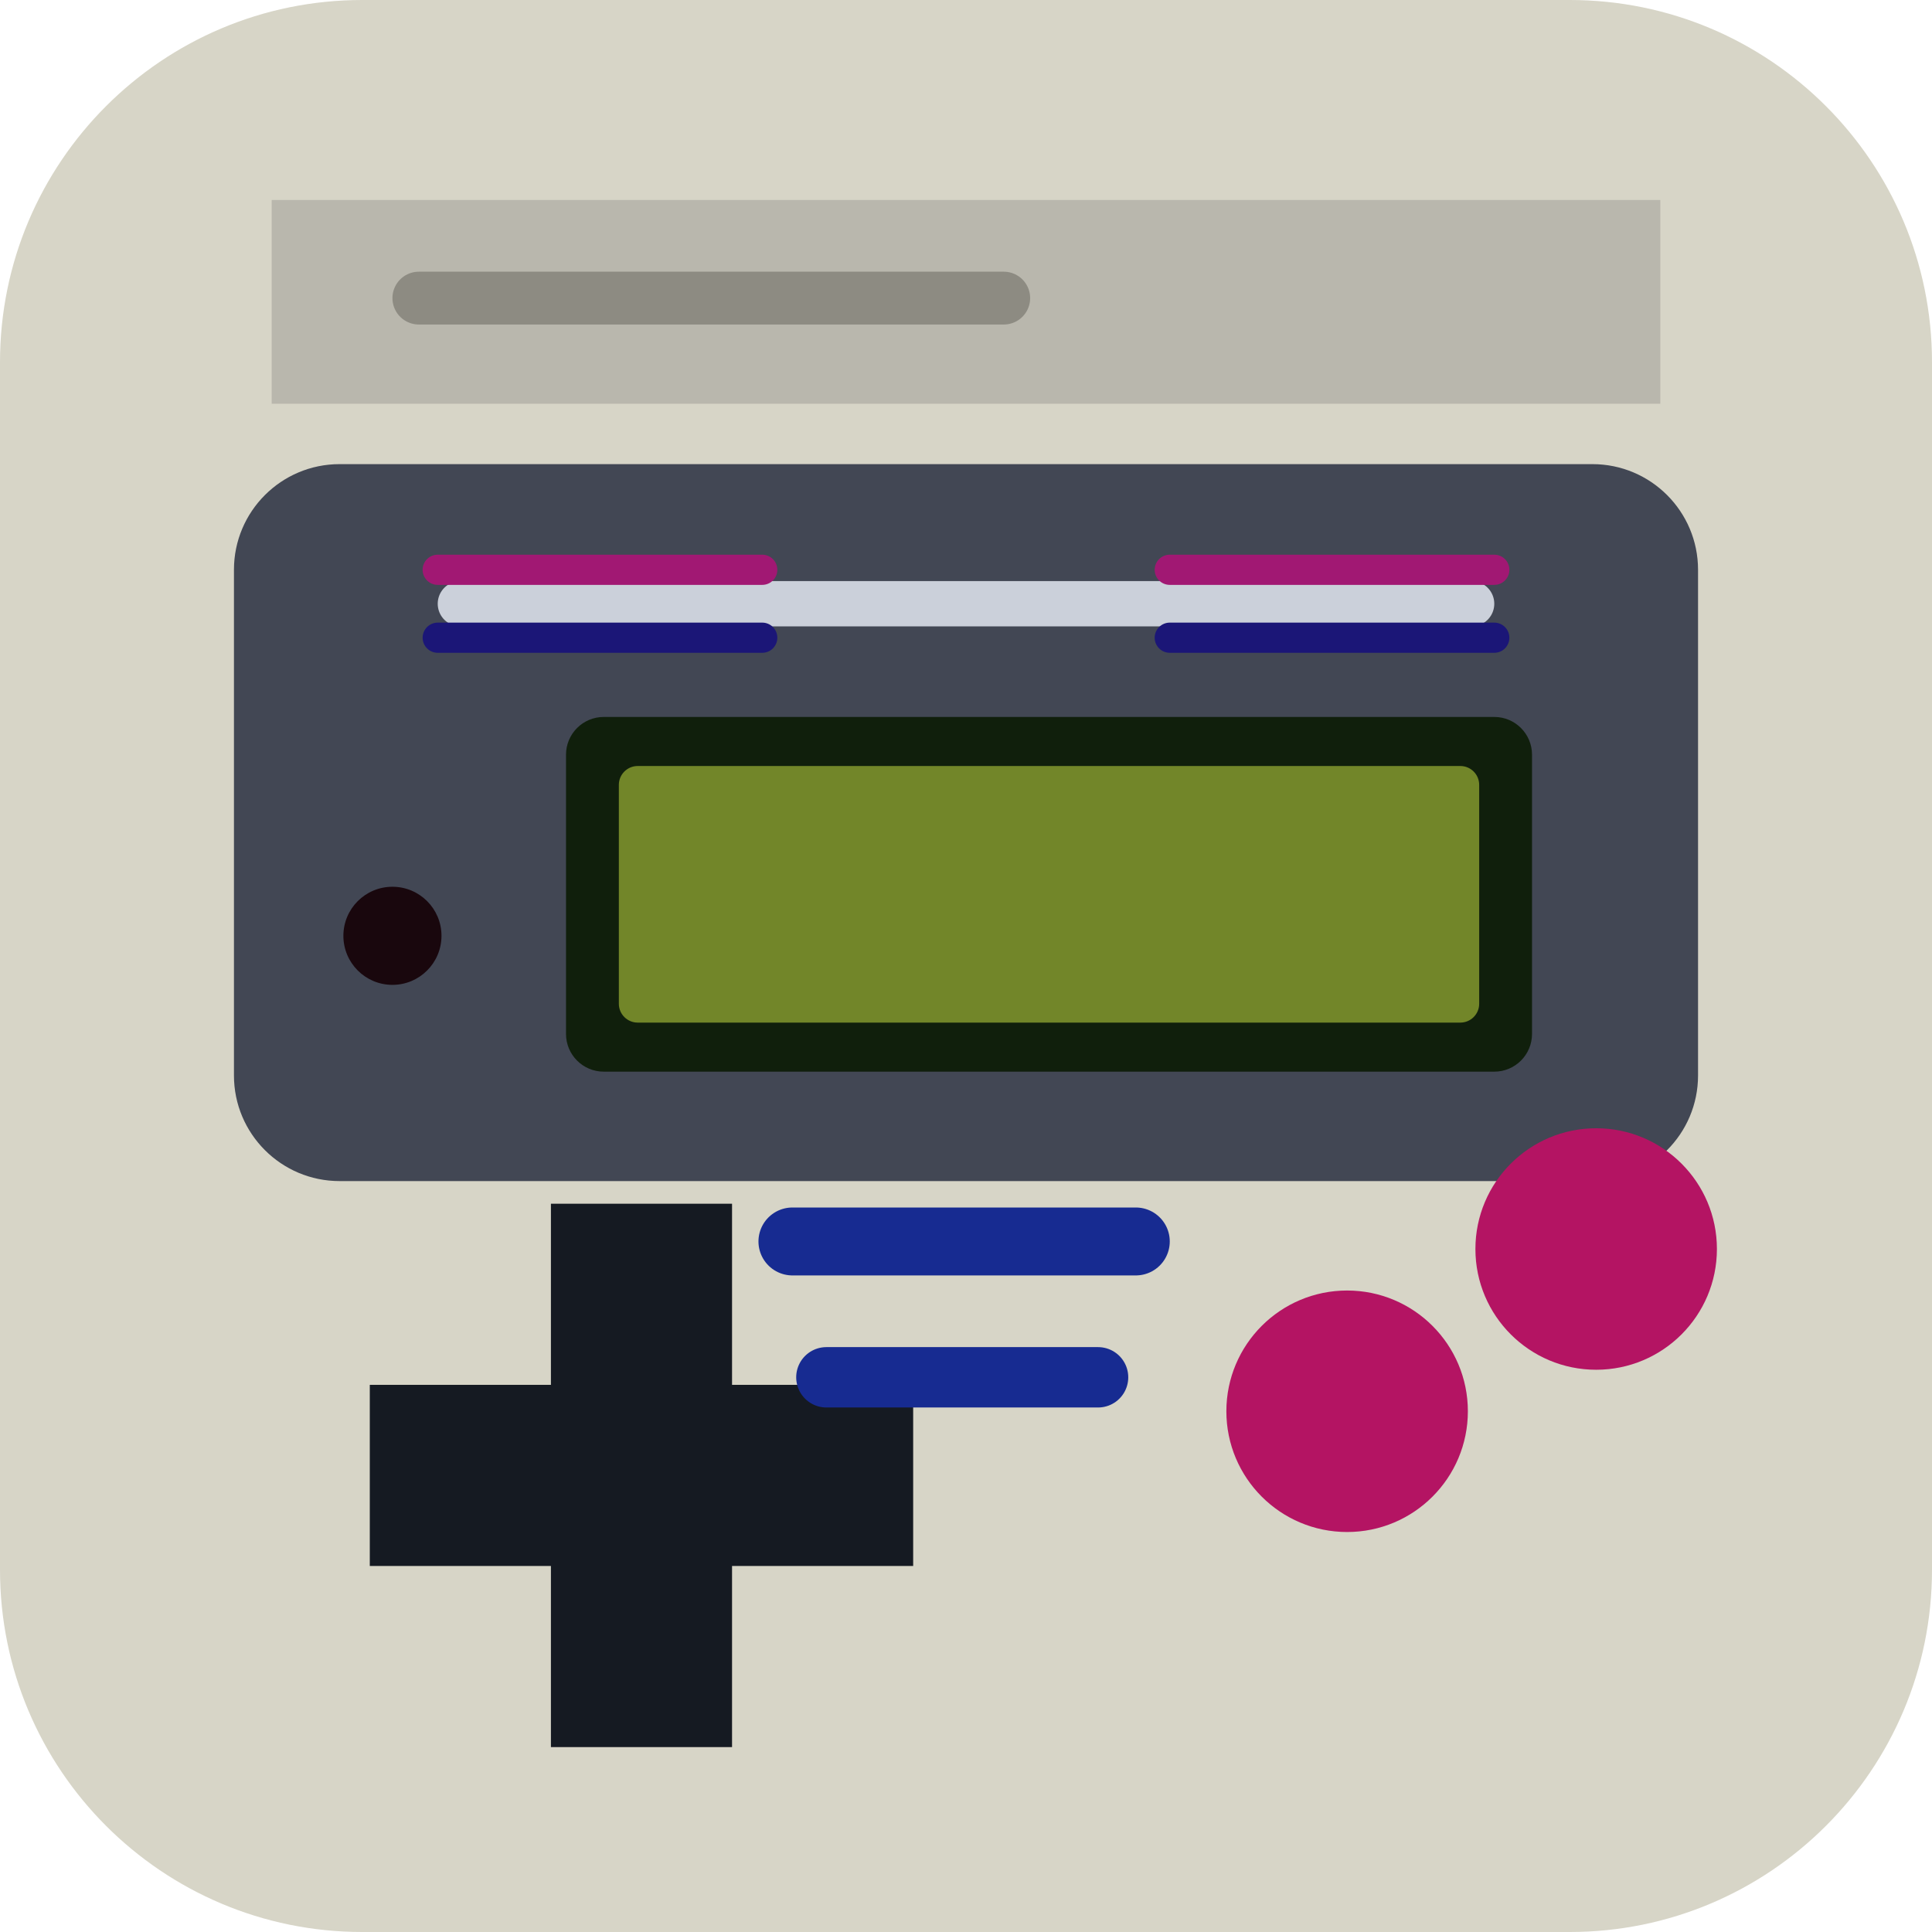
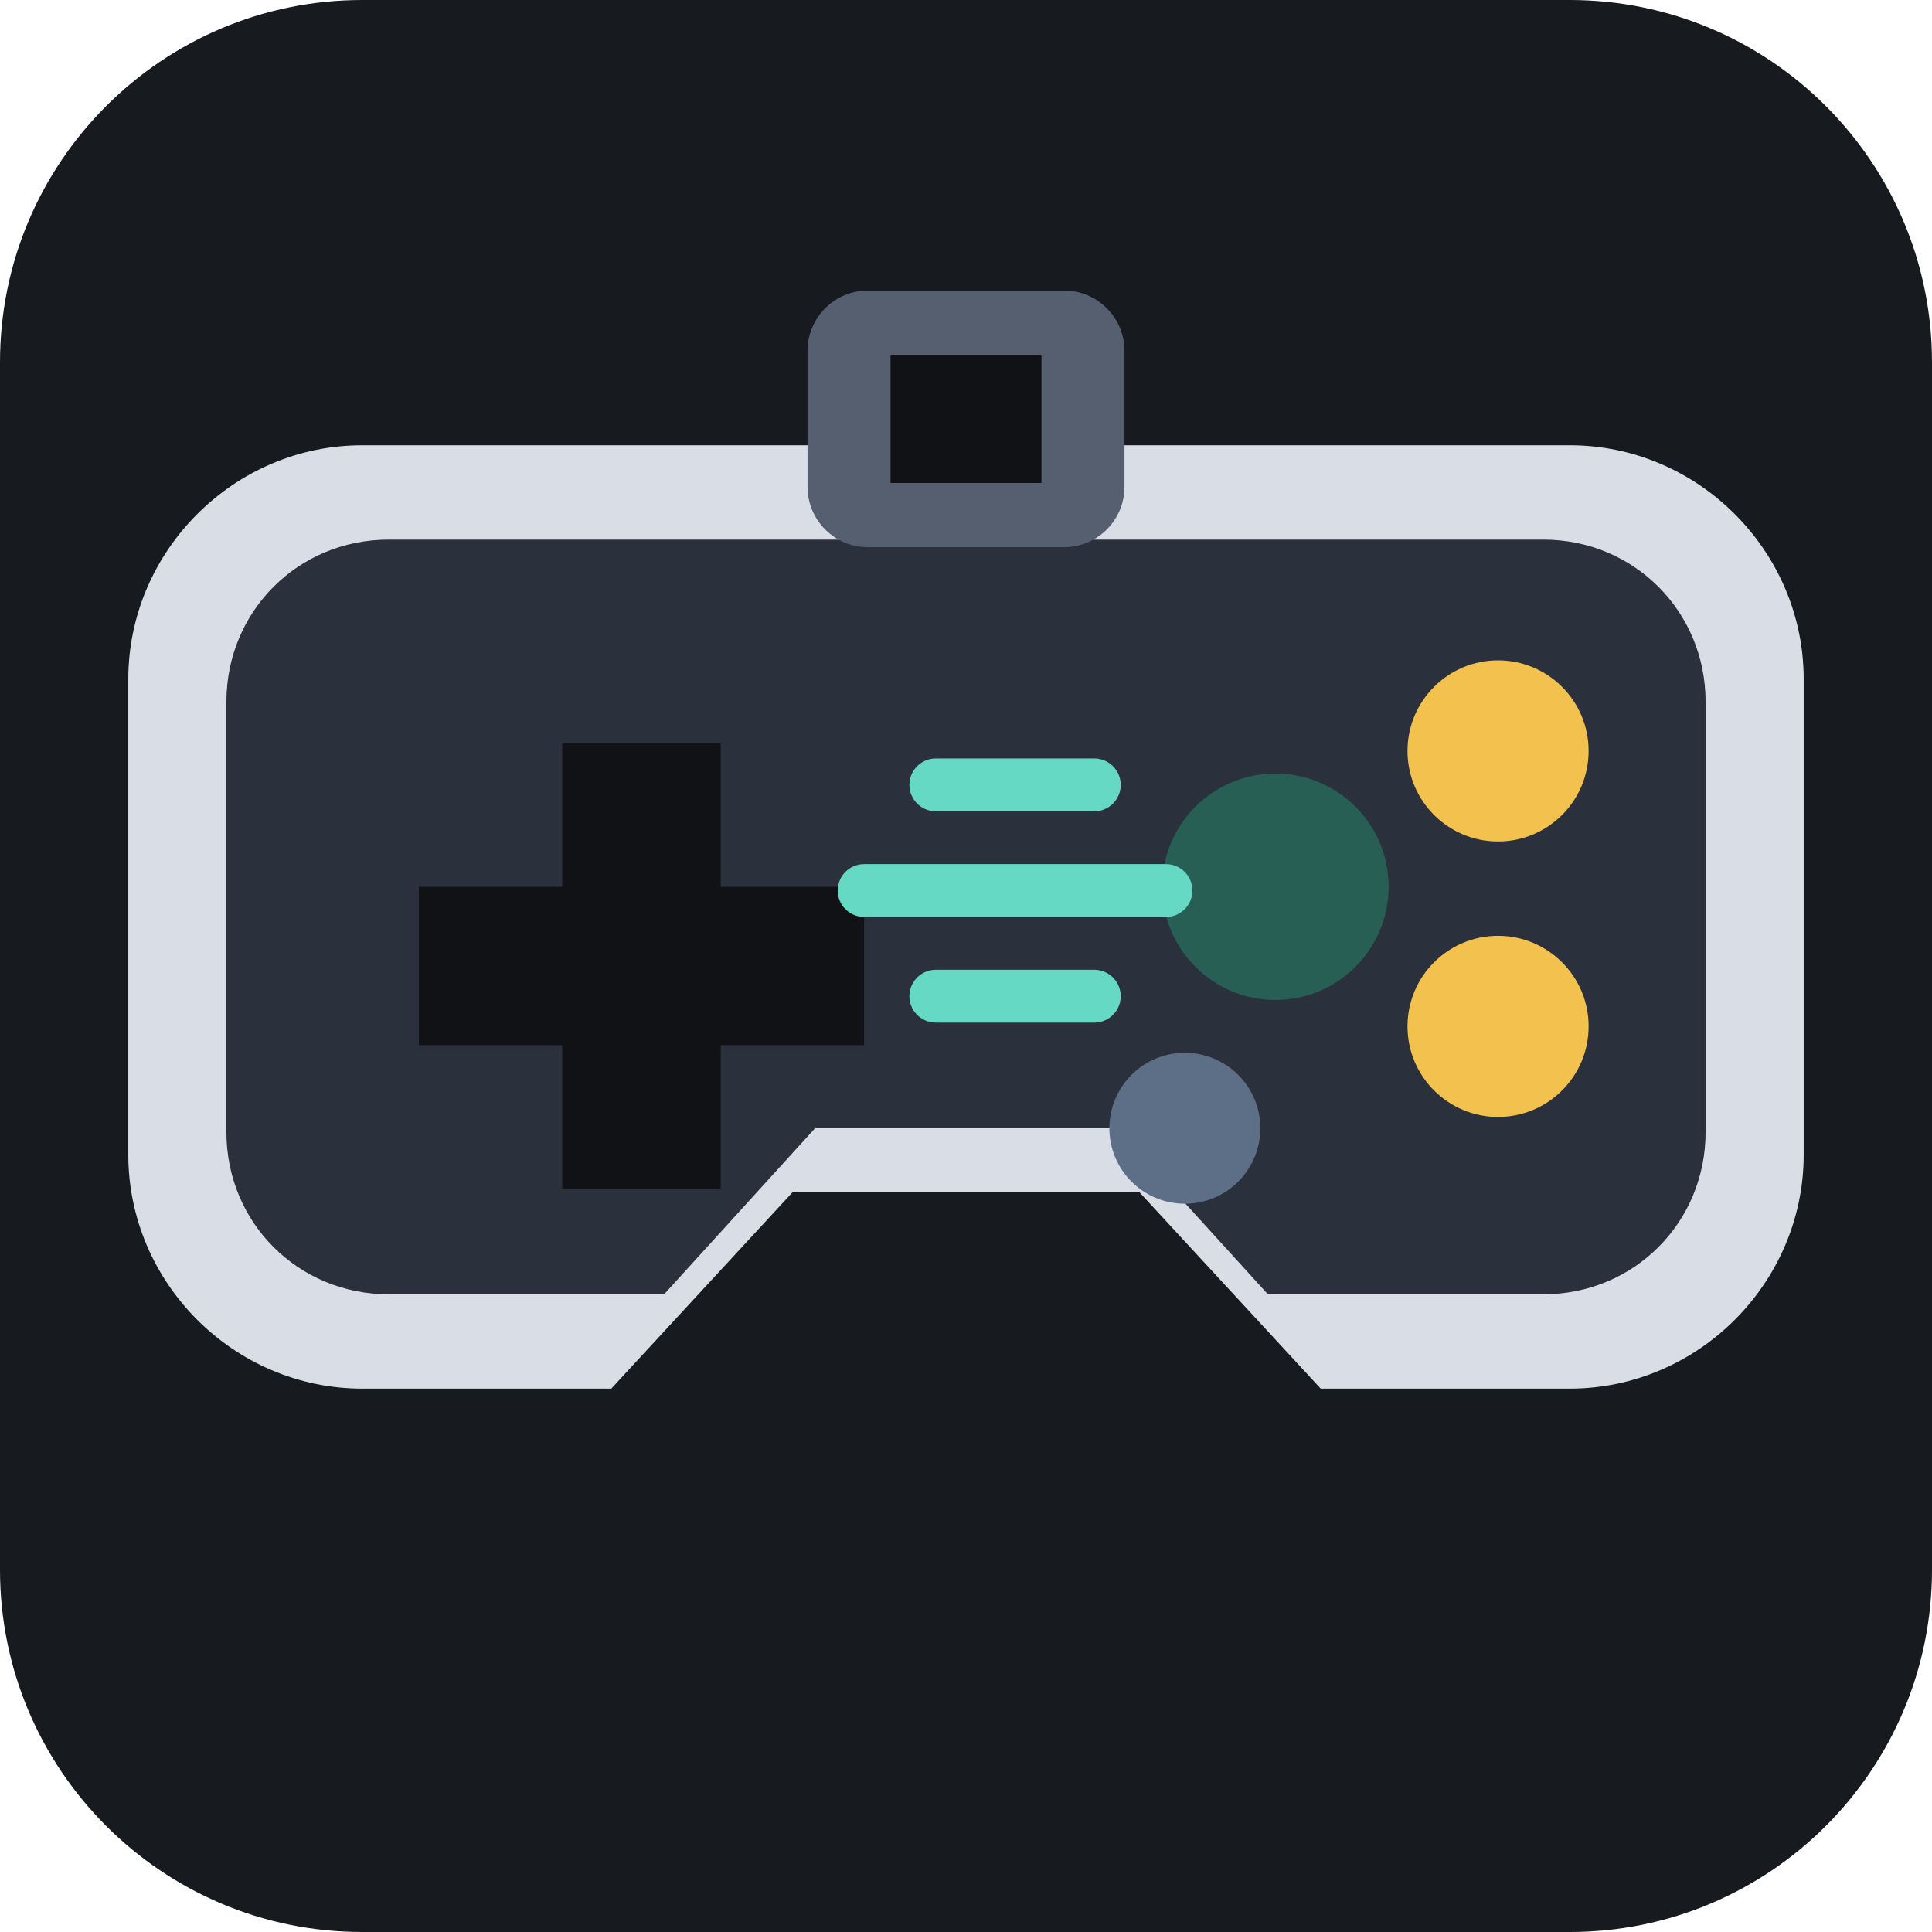
<svg xmlns="http://www.w3.org/2000/svg" viewBox="0 0 512 512">
-   <rect width="512" height="512" rx="96" fill="#d7d5c7" />
-   <path d="M72 53h368v54H72z" fill="#b9b7ad" />
-   <path d="M111 79h155" stroke="#8d8b82" stroke-width="14" stroke-linecap="round" />
-   <rect x="62" y="123" width="388" height="190" rx="28" fill="#424754" />
-   <path d="M122 160h268" stroke="#cbd0da" stroke-width="12" stroke-linecap="round" />
-   <path d="M116 151h86M310 151h86" stroke="#a11873" stroke-width="8" stroke-linecap="round" />
-   <path d="M116 169h86M310 169h86" stroke="#1b1677" stroke-width="8" stroke-linecap="round" />
-   <rect x="150" y="190" width="256" height="94" rx="10" fill="#101f0c" />
-   <rect x="164" y="203" width="228" height="68" rx="5" fill="#728629" />
-   <circle cx="104" cy="248" r="13" fill="#19070d" />
-   <path d="M98 367h48v-48h48v48h48v48h-48v48h-48v-48H98z" fill="#151a22" />
-   <circle cx="357" cy="374" r="32" fill="#b41463" />
-   <circle cx="423" cy="331" r="32" fill="#b41463" />
-   <path d="M210 329h91" stroke="#172b91" stroke-width="18" stroke-linecap="round" />
-   <path d="M219 365h72" stroke="#172b91" stroke-width="16" stroke-linecap="round" />
+   <rect width="512" height="512" rx="96" fill="#171a1f" />
+   <path d="M96 118h320c34 0 62 28 62 62v126c0 34-28 62-62 62h-66l-48-52h-92l-48 52H96c-34 0-62-28-62-62V180c0-34 28-62 62-62z" fill="#d9dde5" />
+   <path d="M103 143h306c24 0 43 19 43 43v114c0 24-19 43-43 43h-73l-40-44h-80l-40 44h-73c-24 0-43-19-43-43V186c0-24 19-43 43-43z" fill="#2b313c" />
+   <path d="M111 235h38v-38h42v38h38v42h-38v38h-42v-38h-38z" fill="#101216" />
+   <circle cx="338" cy="235" r="30" fill="#285f55" />
+   <circle cx="397" cy="199" r="24" fill="#f2c14e" />
+   <circle cx="397" cy="272" r="24" fill="#f2c14e" />
+   <circle cx="314" cy="299" r="20" fill="#5c6f86" />
+   <path d="M248 208h42M229 236h80M248 264h42" stroke="#66d9c5" stroke-width="14" stroke-linecap="round" />
+   <rect x="214" y="77" width="84" height="68" rx="16" fill="#555f70" />
+   <path d="M236 94h40v34h-40z" fill="#101216" />
</svg>
